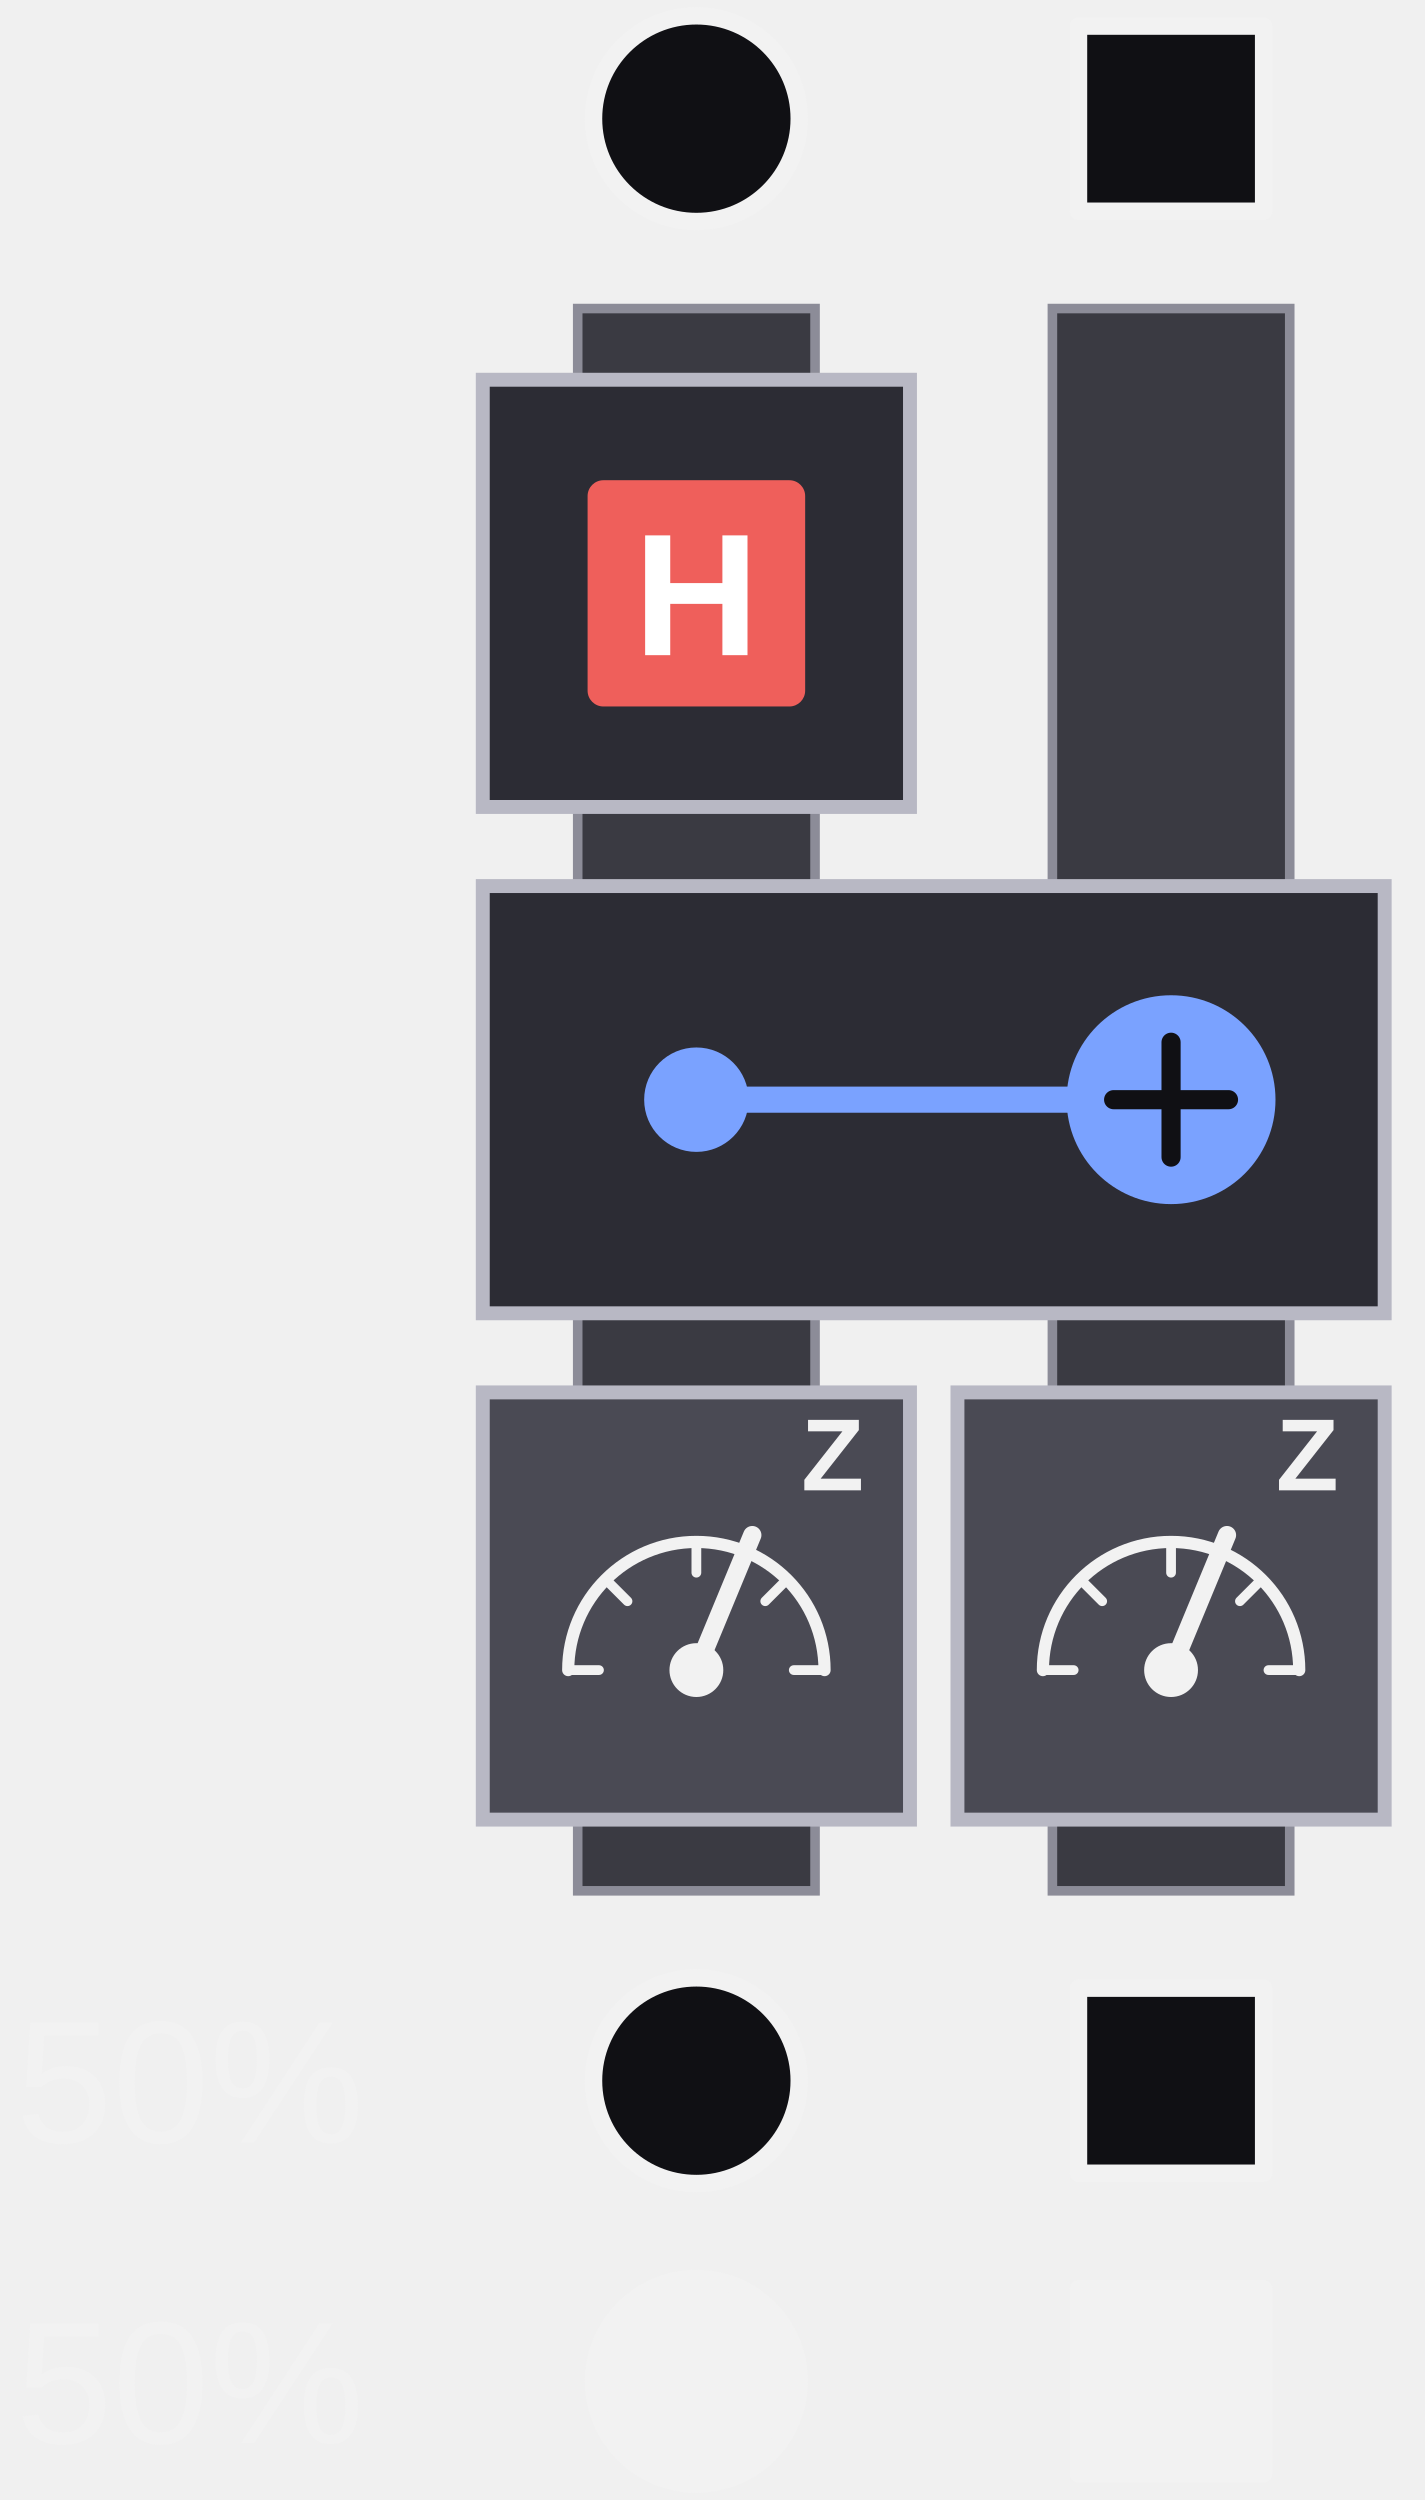
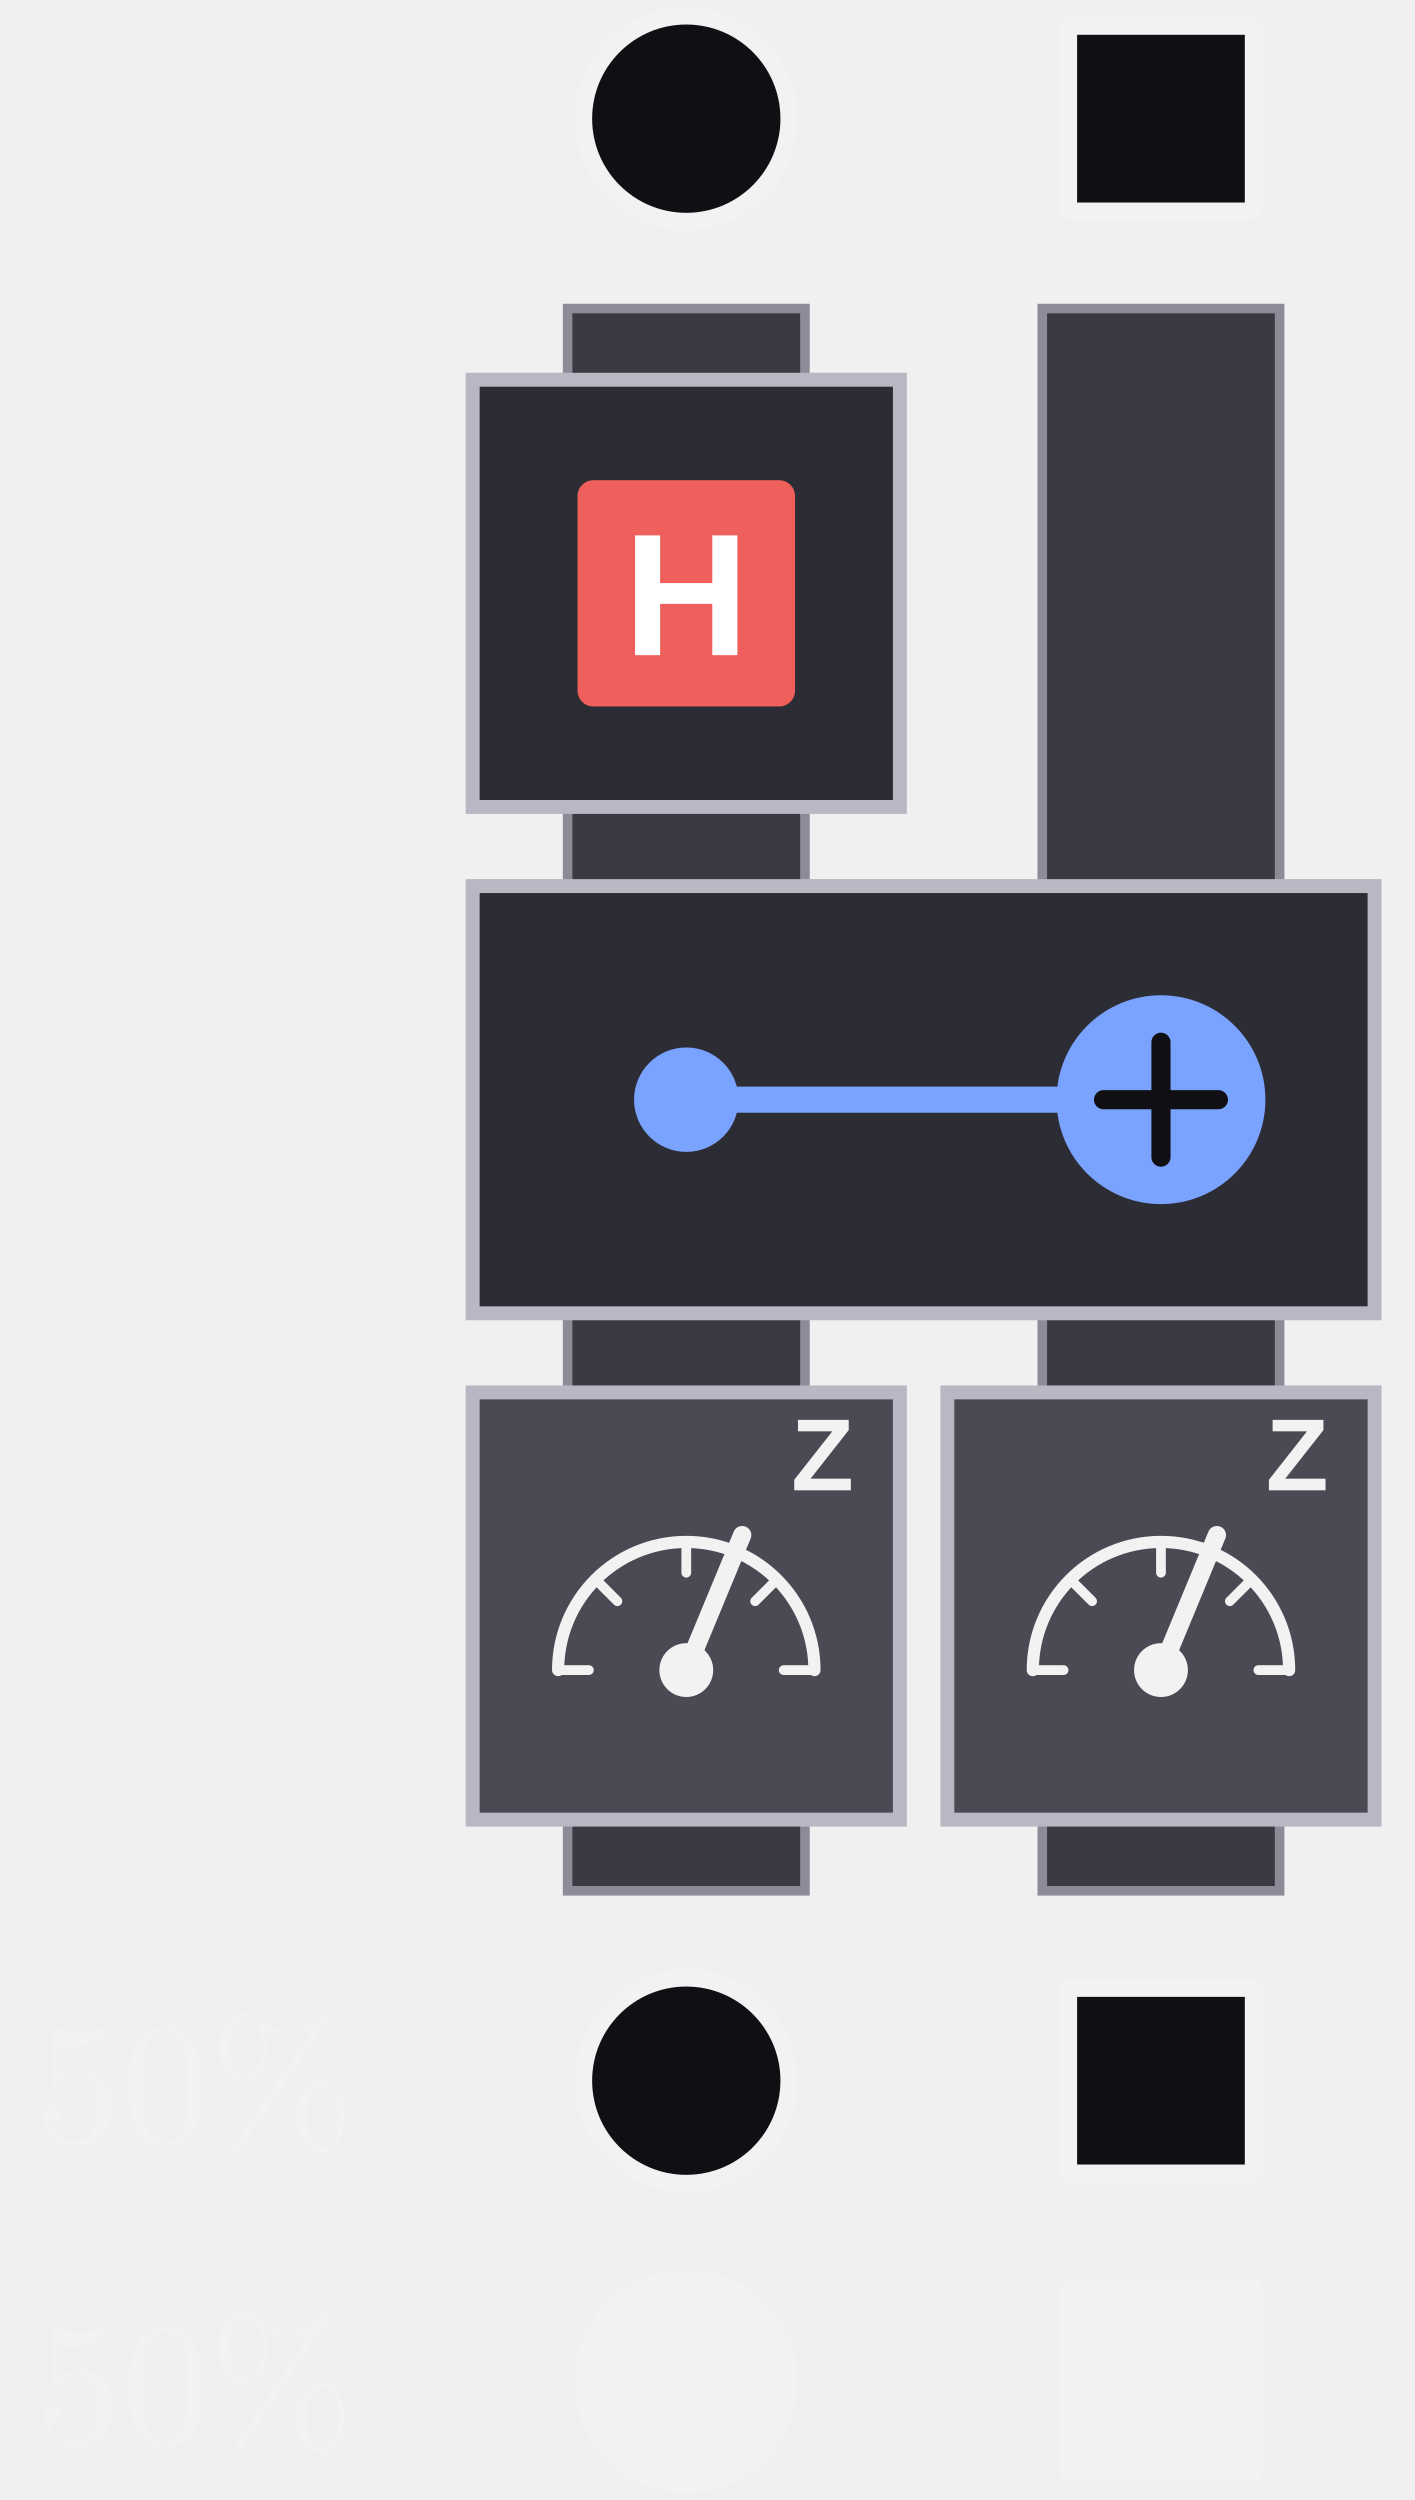
- <svg xmlns="http://www.w3.org/2000/svg" viewBox="-88.022 -2 180.022 316" width="180.022" height="316" shape-rendering="geometricPrecision">
+ <svg xmlns="http://www.w3.org/2000/svg" viewBox="-86.746 -2 178.746 316" width="178.746" height="316" shape-rendering="geometricPrecision">
  <g>
    <g data-key="pipe:1:n0">
      <rect x="-15" y="37" width="30" height="9" fill="#3a3a42" stroke="#8c8c98" stroke-width="1.21" />
    </g>
    <g data-key="pipe:1:single:H@1-1#0">
      <rect x="-15" y="100" width="30" height="10" fill="#3a3a42" stroke="#8c8c98" stroke-width="1.21" />
    </g>
    <g data-key="pipe:1:controlled@1-2#0">
      <rect x="-15" y="164" width="30" height="10" fill="#3a3a42" stroke="#8c8c98" stroke-width="1.21" />
    </g>
    <g data-key="pipe:1:measure@1-1#0">
      <rect x="-15" y="228" width="30" height="9" fill="#3a3a42" stroke="#8c8c98" stroke-width="1.21" />
    </g>
    <g data-key="pipe:2:n0">
      <rect x="45" y="37" width="30" height="73" fill="#3a3a42" stroke="#8c8c98" stroke-width="1.21" />
    </g>
    <g data-key="pipe:2:controlled@1-2#0">
      <rect x="45" y="164" width="30" height="10" fill="#3a3a42" stroke="#8c8c98" stroke-width="1.21" />
    </g>
    <g data-key="pipe:2:measure@2-2#0">
      <rect x="45" y="228" width="30" height="9" fill="#3a3a42" stroke="#8c8c98" stroke-width="1.21" />
    </g>
    <g data-key="single:H@1-1#0">
      <rect x="-27" y="46" width="54" height="54" fill="#2c2c34" stroke="#b8b8c4" stroke-width="1.76" />
      <rect x="-13.75" y="58.7" width="27.5" height="28.6" rx="2" fill="#ef5f5b" />
      <text x="0" y="80.81" text-anchor="middle" font-family="ui-sans-serif, system-ui, -apple-system, 'Helvetica Neue', Arial, sans-serif" font-size="22" font-weight="700" fill="#ffffff">H</text>
    </g>
    <g data-key="controlled@1-2#0">
      <rect x="-27" y="110" width="114" height="54" fill="#2c2c34" stroke="#b8b8c4" stroke-width="1.76" />
    </g>
    <g data-key="measure@1-1#0">
      <rect x="-27" y="174" width="54" height="54" fill="#4a4a54" stroke="#b8b8c4" stroke-width="1.76" />
      <path d="M-16.2 209.1A16.2 16.2 0 0 1 16.2 209.1" fill="none" stroke="#f2f2f2" stroke-width="1.54" stroke-linecap="round" />
      <line x1="-12.312" y1="209.1" x2="-16.2" y2="209.1" stroke="#f2f2f2" stroke-width="1.232" stroke-linecap="round" />
      <line x1="-8.706" y1="200.394" x2="-11.455" y2="197.645" stroke="#f2f2f2" stroke-width="1.232" stroke-linecap="round" />
      <line x1="0" y1="196.788" x2="0" y2="192.9" stroke="#f2f2f2" stroke-width="1.232" stroke-linecap="round" />
      <line x1="8.706" y1="200.394" x2="11.455" y2="197.645" stroke="#f2f2f2" stroke-width="1.232" stroke-linecap="round" />
      <line x1="12.312" y1="209.1" x2="16.2" y2="209.1" stroke="#f2f2f2" stroke-width="1.232" stroke-linecap="round" />
      <line x1="0" y1="209.1" x2="7.067" y2="192.038" stroke="#f2f2f2" stroke-width="2.31" stroke-linecap="round" />
      <circle cx="0" cy="209.1" r="3.402" fill="#f2f2f2" />
      <text x="21.168" y="186.377" text-anchor="end" font-family="ui-sans-serif, system-ui, -apple-system, 'Helvetica Neue', Arial, sans-serif" font-size="12.96" font-weight="700" fill="#f2f2f2">Z</text>
    </g>
    <g data-key="measure@2-2#0">
      <rect x="33" y="174" width="54" height="54" fill="#4a4a54" stroke="#b8b8c4" stroke-width="1.76" />
      <path d="M43.8 209.1A16.2 16.2 0 0 1 76.2 209.1" fill="none" stroke="#f2f2f2" stroke-width="1.54" stroke-linecap="round" />
      <line x1="47.688" y1="209.1" x2="43.8" y2="209.1" stroke="#f2f2f2" stroke-width="1.232" stroke-linecap="round" />
      <line x1="51.294" y1="200.394" x2="48.545" y2="197.645" stroke="#f2f2f2" stroke-width="1.232" stroke-linecap="round" />
      <line x1="60" y1="196.788" x2="60" y2="192.9" stroke="#f2f2f2" stroke-width="1.232" stroke-linecap="round" />
      <line x1="68.706" y1="200.394" x2="71.455" y2="197.645" stroke="#f2f2f2" stroke-width="1.232" stroke-linecap="round" />
      <line x1="72.312" y1="209.1" x2="76.2" y2="209.1" stroke="#f2f2f2" stroke-width="1.232" stroke-linecap="round" />
      <line x1="60" y1="209.1" x2="67.067" y2="192.038" stroke="#f2f2f2" stroke-width="2.31" stroke-linecap="round" />
      <circle cx="60" cy="209.1" r="3.402" fill="#f2f2f2" />
      <text x="81.168" y="186.377" text-anchor="end" font-family="ui-sans-serif, system-ui, -apple-system, 'Helvetica Neue', Arial, sans-serif" font-size="12.96" font-weight="700" fill="#f2f2f2">Z</text>
    </g>
    <g data-key="controlled@1-2#0">
      <line x1="0" y1="137" x2="60" y2="137" stroke="#7aa2ff" stroke-width="3.3" stroke-linecap="round" />
    </g>
    <g data-key="controlled@1-2#0">
      <circle cx="0" cy="137" r="6.6" fill="#7aa2ff" />
    </g>
    <g data-key="controlled@1-2#0">
      <circle cx="60" cy="137" r="13.2" fill="#7aa2ff" />
      <line x1="52.74" y1="137" x2="67.26" y2="137" stroke="#101014" stroke-width="2.42" stroke-linecap="round" />
      <line x1="60" y1="129.74" x2="60" y2="144.26" stroke="#101014" stroke-width="2.42" stroke-linecap="round" />
    </g>
    <g data-key="state:in">
      <g transform="translate(0 13)">
        <path d="M-13 0A13 13 0 1 0 13 0A13 13 0 1 0 -13 0Z" fill="#101014" stroke="#f2f2f2" stroke-width="2.2" stroke-linejoin="round" />
      </g>
    </g>
    <g data-key="state:in">
      <g transform="translate(60 13)">
        <path d="M-11.7 -11.7L11.7 -11.7L11.7 11.7L-11.7 11.7Z" fill="#101014" stroke="#f2f2f2" stroke-width="2.2" stroke-linejoin="round" />
      </g>
    </g>
    <g data-key="state:out">
      <g transform="translate(0 261)">
        <path d="M-13 0A13 13 0 1 0 13 0A13 13 0 1 0 -13 0Z" fill="#101014" stroke="#f2f2f2" stroke-width="2.2" stroke-linejoin="round" />
      </g>
    </g>
    <g data-key="state:out">
      <g transform="translate(60 261)">
        <path d="M-11.7 -11.7L11.7 -11.7L11.7 11.7L-11.7 11.7Z" fill="#101014" stroke="#f2f2f2" stroke-width="2.2" stroke-linejoin="round" />
      </g>
    </g>
    <g data-key="state:out">
      <g transform="translate(0 299)">
        <path d="M-13 0A13 13 0 1 0 13 0A13 13 0 1 0 -13 0Z" fill="#f2f2f2" stroke="#f2f2f2" stroke-width="2.2" stroke-linejoin="round" />
      </g>
    </g>
    <g data-key="state:out">
      <g transform="translate(60 299)">
        <path d="M-11.7 -11.7L11.7 -11.7L11.7 11.7L-11.7 11.7Z" fill="#f2f2f2" stroke="#f2f2f2" stroke-width="2.2" stroke-linejoin="round" />
      </g>
    </g>
-     <text x="-42" y="268.81" text-anchor="end" font-family="ui-sans-serif, system-ui, -apple-system, 'Helvetica Neue', Arial, sans-serif" font-size="22" font-weight="400" fill="#f2f2f2">50%</text>
-     <text x="-42" y="306.81" text-anchor="end" font-family="ui-sans-serif, system-ui, -apple-system, 'Helvetica Neue', Arial, sans-serif" font-size="22" font-weight="400" fill="#f2f2f2">50%</text>
+     <text x="-42" y="268.81" text-anchor="end" font-family="'Latin Modern Roman', 'CMU Serif', 'Computer Modern', 'Latin Modern Roman 10', 'Times New Roman', Times, serif" font-size="22" font-weight="400" fill="#f2f2f2">50%</text>
+     <text x="-42" y="306.81" text-anchor="end" font-family="'Latin Modern Roman', 'CMU Serif', 'Computer Modern', 'Latin Modern Roman 10', 'Times New Roman', Times, serif" font-size="22" font-weight="400" fill="#f2f2f2">50%</text>
  </g>
</svg>
